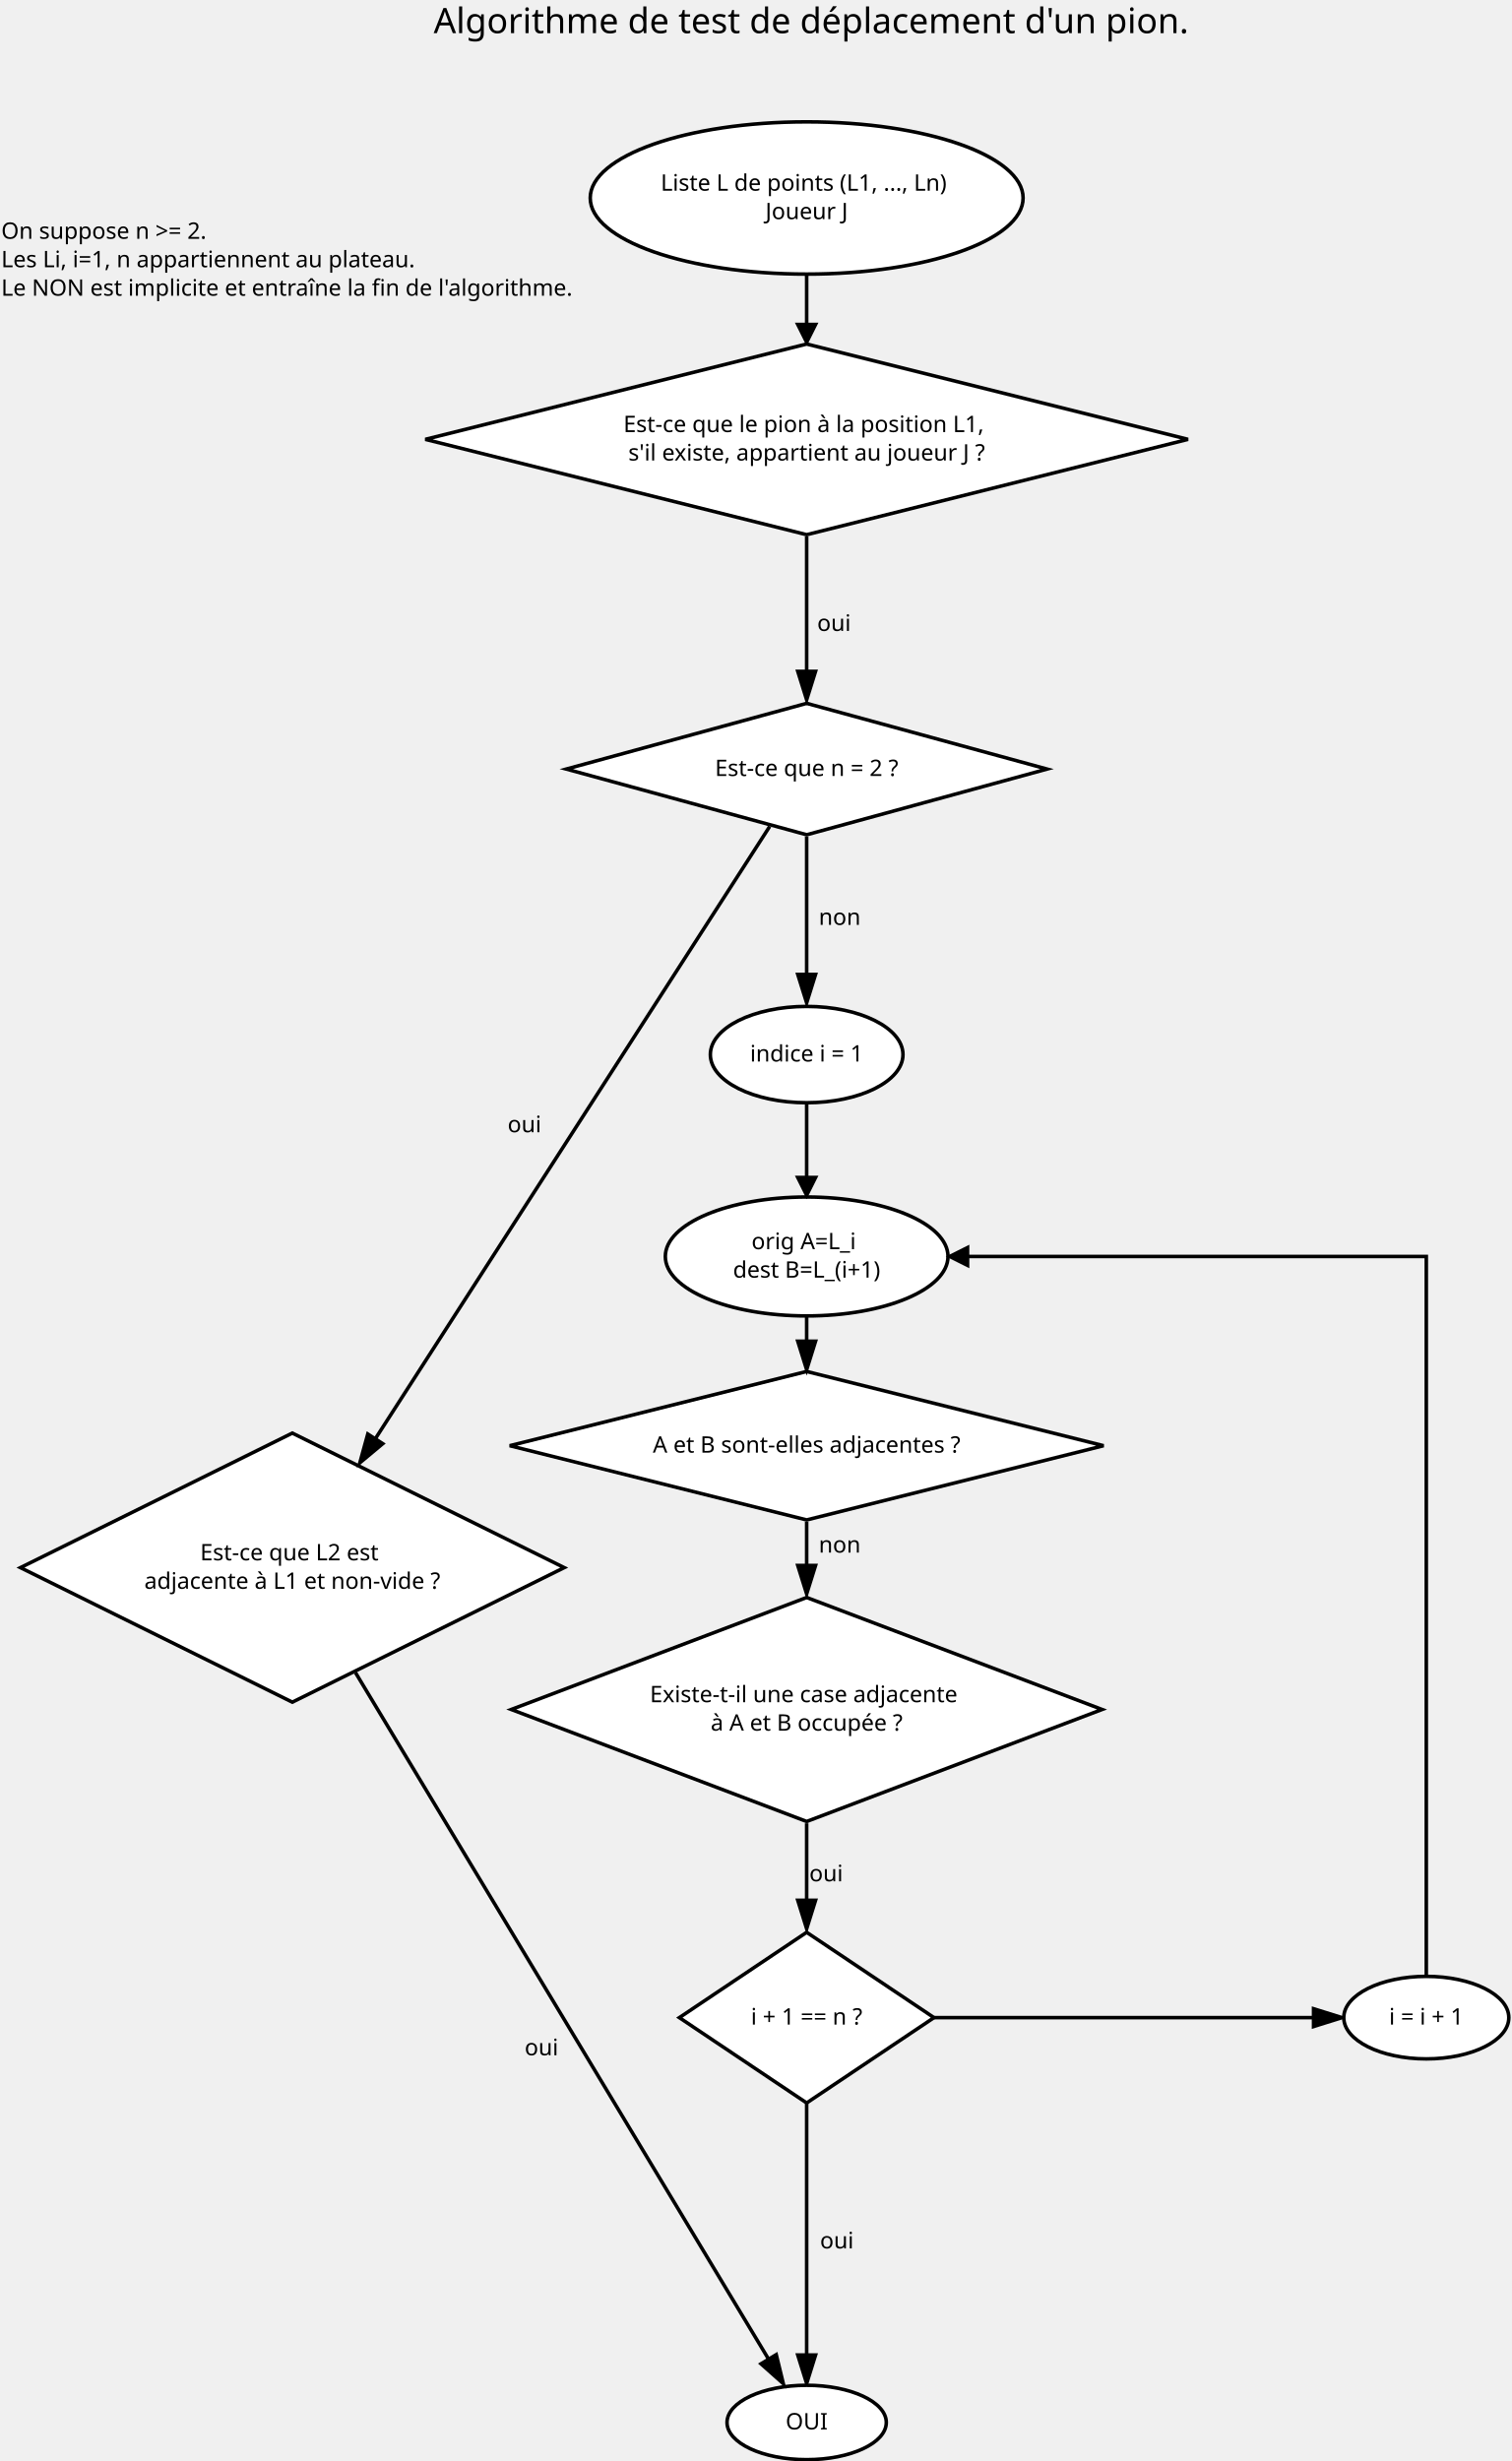
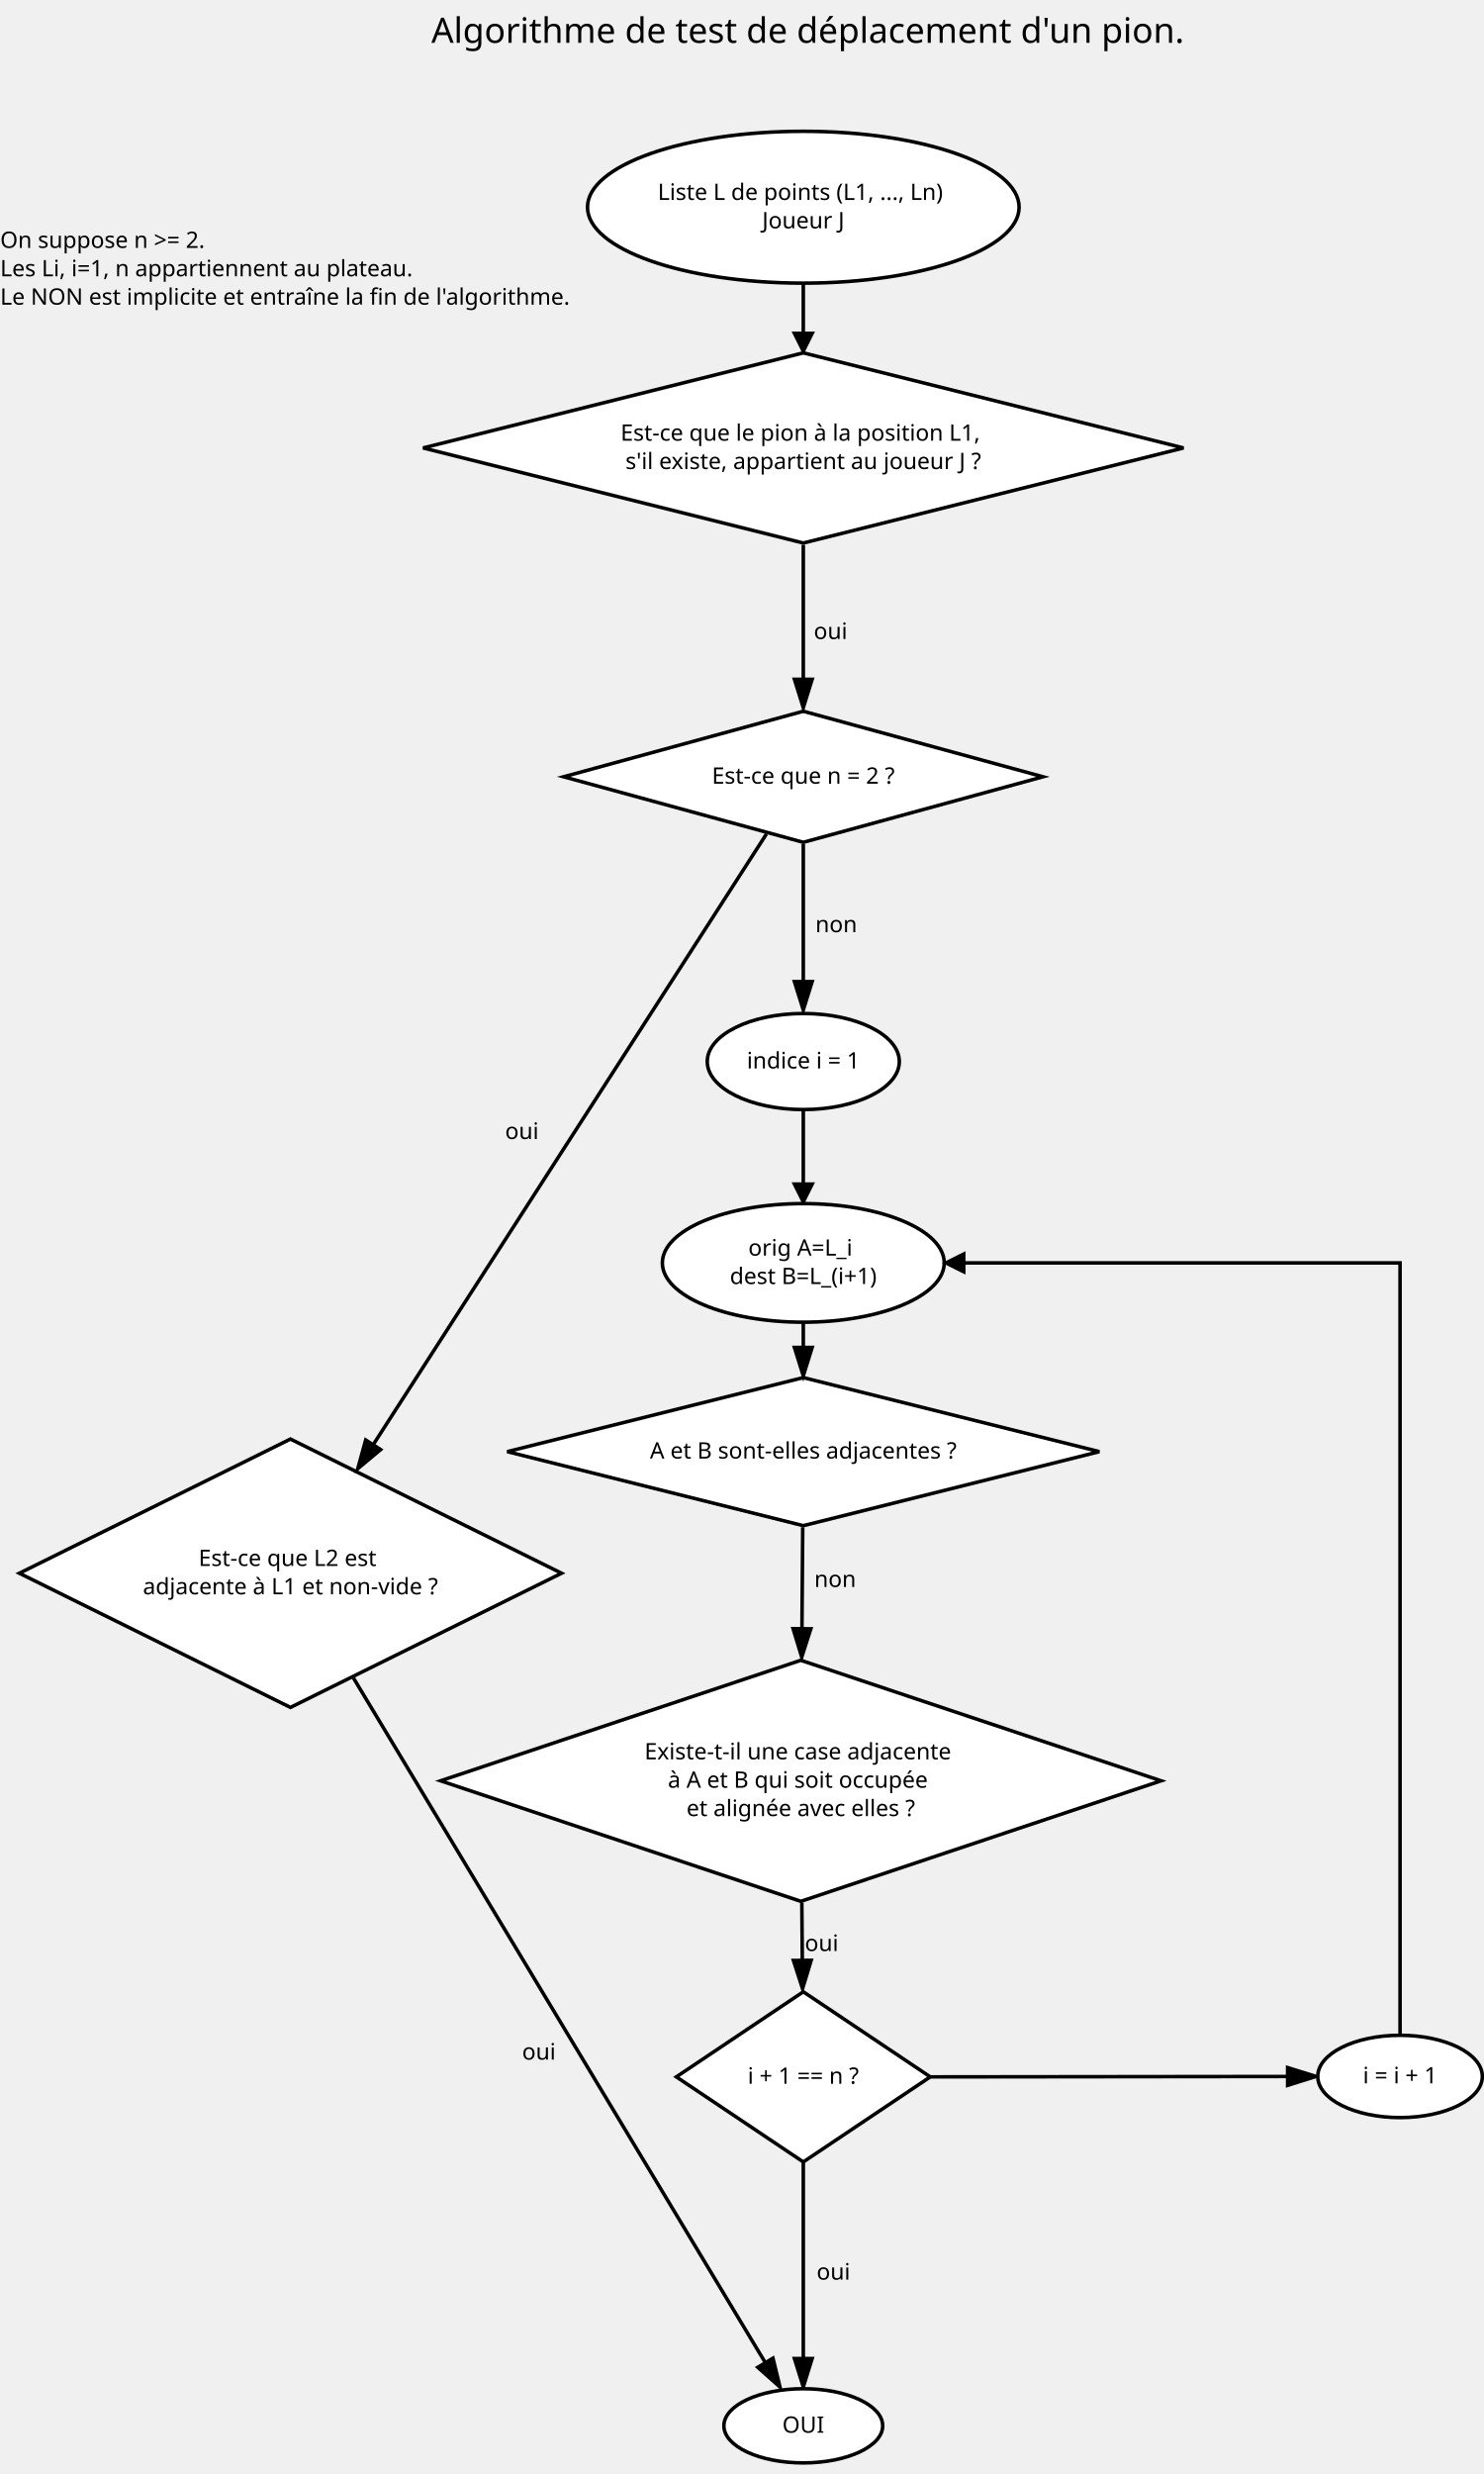
- <svg xmlns="http://www.w3.org/2000/svg" width="43cm" height="70cm" viewBox="-522 -180 849 1384">
+ <svg xmlns="http://www.w3.org/2000/svg" width="42cm" height="70cm" viewBox="-522 -180 837 1384">
  <g>
-     <ellipse style="fill: #ffffff" cx="-68.929" cy="526.605" rx="79.484" ry="33.436" />
-     <ellipse style="fill: none; fill-opacity:0; stroke-width: 2; stroke: #000000" cx="-68.929" cy="526.605" rx="79.484" ry="33.436" />
-     <text font-size="12.8" style="fill: #000000;text-anchor:middle;font-family:sans-serif;font-style:normal;font-weight:normal" x="-68.929" y="522.505">
-       <tspan x="-68.929" y="522.505">orig A=L_i</tspan>
-       <tspan x="-68.929" y="538.505">dest B=L_(i+1)</tspan>
+     <ellipse style="fill: #ffffff" cx="-68.929" cy="526.606" rx="79.484" ry="33.436" />
+     <ellipse style="fill: none; fill-opacity:0; stroke-width: 2; stroke: #000000" cx="-68.929" cy="526.606" rx="79.484" ry="33.436" />
+     <text font-size="12.8" style="fill: #000000;text-anchor:middle;font-family:sans-serif;font-style:normal;font-weight:normal" x="-68.929" y="522.506">
+       <tspan x="-68.929" y="522.506">orig A=L_i</tspan>
+       <tspan x="-68.929" y="538.506">dest B=L_(i+1)</tspan>
    </text>
  </g>
  <g>
    <line style="fill: none; fill-opacity:0; stroke-width: 2; stroke: #000000" x1="-68.929" y1="-25.848" x2="-68.929" y2="2.469" />
    <polygon style="fill: #000000" points="-73.929,2.469 -68.929,12.469 -63.929,2.469 " />
    <polygon style="fill: none; fill-opacity:0; stroke-width: 2; stroke: #000000" points="-73.929,2.469 -68.929,12.469 -63.929,2.469 " />
  </g>
  <g>
    <polygon style="fill: #ffffff" points="-68.929,13.469 145.527,67.083 -68.929,120.697 -283.384,67.083 " />
    <polygon style="fill: none; fill-opacity:0; stroke-width: 2; stroke: #000000" points="-68.929,13.469 145.527,67.083 -68.929,120.697 -283.384,67.083 " />
    <text font-size="12.8" style="fill: #000000;text-anchor:middle;font-family:sans-serif;font-style:normal;font-weight:normal" x="-68.929" y="62.983">
      <tspan x="-68.929" y="62.983">Est-ce que le pion à la position L1,</tspan>
      <tspan x="-68.929" y="78.983">s'il existe, appartient au joueur J ?</tspan>
    </text>
  </g>
  <g>
-     <line style="fill: none; fill-opacity:0; stroke-width: 2; stroke: #000000" x1="-68.929" y1="367.986" x2="-68.929" y2="290.451" />
+     <line style="fill: none; fill-opacity:0; stroke-width: 2; stroke: #000000" x1="-68.929" y1="367.986" x2="-68.928" y2="290.451" />
    <polygon style="fill: #000000" points="-73.929,367.986 -68.929,383.986 -63.929,367.986 " />
    <polygon style="fill: none; fill-opacity:0; stroke-width: 2; stroke: #000000" points="-73.929,367.986 -68.929,383.986 -63.929,367.986 " />
    <text font-size="12.8" style="fill: #000000;text-anchor:middle;font-family:sans-serif;font-style:normal;font-weight:normal" x="-50.352" y="340.144">non</text>
  </g>
  <g>
-     <polygon style="fill: #ffffff" points="-68.929,591.28 98.052,633.025 -68.929,674.77 -235.909,633.025 " />
-     <polygon style="fill: none; fill-opacity:0; stroke-width: 2; stroke: #000000" points="-68.929,591.28 98.052,633.025 -68.929,674.77 -235.909,633.025 " />
-     <text font-size="12.8" style="fill: #000000;text-anchor:middle;font-family:sans-serif;font-style:normal;font-weight:normal" x="-68.929" y="636.925">
-       <tspan x="-68.929" y="636.925">A et B sont-elles adjacentes ?</tspan>
+     <polygon style="fill: #ffffff" points="-68.93,591.28 98.051,633.025 -68.93,674.77 -235.91,633.025 " />
+     <polygon style="fill: none; fill-opacity:0; stroke-width: 2; stroke: #000000" points="-68.93,591.28 98.051,633.025 -68.93,674.77 -235.91,633.025 " />
+     <text font-size="12.8" style="fill: #000000;text-anchor:middle;font-family:sans-serif;font-style:normal;font-weight:normal" x="-68.93" y="636.925">
+       <tspan x="-68.93" y="636.925">A et B sont-elles adjacentes ?</tspan>
    </text>
  </g>
  <g>
-     <polygon style="fill: #ffffff" points="-68.929,718.379 97.206,781.367 -68.929,844.355 -235.064,781.367 " />
-     <polygon style="fill: none; fill-opacity:0; stroke-width: 2; stroke: #000000" points="-68.929,718.379 97.206,781.367 -68.929,844.355 -235.064,781.367 " />
-     <text font-size="12.8" style="fill: #000000;text-anchor:middle;font-family:sans-serif;font-style:normal;font-weight:normal" x="-68.929" y="777.267">
-       <tspan x="-68.929" y="777.267">Existe-t-il une case adjacente</tspan>
-       <tspan x="-68.929" y="793.267">à A et B occupée ?</tspan>
+     <polygon style="fill: #ffffff" points="-70.334,750.678 132.854,818.633 -70.334,886.588 -273.522,818.633 " />
+     <polygon style="fill: none; fill-opacity:0; stroke-width: 2; stroke: #000000" points="-70.334,750.678 132.854,818.633 -70.334,886.588 -273.522,818.633 " />
+     <text font-size="12.8" style="fill: #000000;text-anchor:middle;font-family:sans-serif;font-style:normal;font-weight:normal" x="-70.334" y="806.533">
+       <tspan x="-70.334" y="806.533">Existe-t-il une case adjacente</tspan>
+       <tspan x="-70.334" y="822.533">à A et B qui soit occupée</tspan>
+       <tspan x="-70.334" y="838.533">et alignée avec elles ?</tspan>
    </text>
  </g>
  <g>
-     <line style="fill: none; fill-opacity:0; stroke-width: 2; stroke: #000000" x1="-68.929" y1="700.379" x2="-68.929" y2="675.77" />
-     <polygon style="fill: #000000" points="-73.929,700.379 -68.929,716.379 -63.929,700.379 " />
-     <polygon style="fill: none; fill-opacity:0; stroke-width: 2; stroke: #000000" points="-73.929,700.379 -68.929,716.379 -63.929,700.379 " />
-     <text font-size="12.8" style="fill: #000000;text-anchor:middle;font-family:sans-serif;font-style:normal;font-weight:normal" x="-50.352" y="693.13">non</text>
+     <line style="fill: none; fill-opacity:0; stroke-width: 2; stroke: #000000" x1="-69.685" y1="732.892" x2="-69.252" y2="675.694" />
+     <polygon style="fill: #000000" points="-74.685,732.854 -69.806,748.891 -64.685,732.929 " />
+     <polygon style="fill: none; fill-opacity:0; stroke-width: 2; stroke: #000000" points="-74.685,732.854 -69.806,748.891 -64.685,732.929 " />
+     <text font-size="12.8" style="fill: #000000;text-anchor:middle;font-family:sans-serif;font-style:normal;font-weight:normal" x="-50.956" y="709.348">non</text>
  </g>
  <g>
-     <line style="fill: none; fill-opacity:0; stroke-width: 2; stroke: #000000" x1="-68.929" y1="888.682" x2="-68.929" y2="845.355" />
-     <polygon style="fill: #000000" points="-73.929,888.682 -68.929,904.682 -63.929,888.682 " />
-     <polygon style="fill: none; fill-opacity:0; stroke-width: 2; stroke: #000000" points="-73.929,888.682 -68.929,904.682 -63.929,888.682 " />
-     <text font-size="12.8" style="fill: #000000;text-anchor:middle;font-family:sans-serif;font-style:normal;font-weight:normal" x="-57.973" y="877.994">oui</text>
+     <line style="fill: none; fill-opacity:0; stroke-width: 2; stroke: #000000" x1="-69.482" y1="919.893" x2="-69.755" y2="887.402" />
+     <polygon style="fill: #000000" points="-74.481,919.935 -69.347,935.893 -64.482,919.851 " />
+     <polygon style="fill: none; fill-opacity:0; stroke-width: 2; stroke: #000000" points="-74.481,919.935 -69.347,935.893 -64.482,919.851 " />
+     <text font-size="12.8" style="fill: #000000;text-anchor:middle;font-family:sans-serif;font-style:normal;font-weight:normal" x="-58.591" y="914.624">oui</text>
  </g>
  <g>
    <ellipse style="fill: #ffffff" cx="-68.929" cy="-68.659" rx="121.72" ry="42.811" />
    <ellipse style="fill: none; fill-opacity:0; stroke-width: 2; stroke: #000000" cx="-68.929" cy="-68.659" rx="121.72" ry="42.811" />
    <text font-size="12.8" style="fill: #000000;text-anchor:middle;font-family:sans-serif;font-style:normal;font-weight:normal" x="-68.929" y="-72.759">
      <tspan x="-68.929" y="-72.759">Liste L de points (L1, ..., Ln)</tspan>
      <tspan x="-68.929" y="-56.759">Joueur J</tspan>
    </text>
  </g>
  <text font-size="12.8" style="fill: #000000;text-anchor:start;font-family:sans-serif;font-style:normal;font-weight:normal" x="-68.929" y="-68.659">
    <tspan x="-68.929" y="-68.659" />
  </text>
  <text font-size="12.8" style="fill: #000000;text-anchor:start;font-family:sans-serif;font-style:normal;font-weight:normal" x="-521.894" y="-45.713">
    <tspan x="-521.894" y="-45.713">On suppose n &gt;= 2.</tspan>
    <tspan x="-521.894" y="-29.713">Les Li, i=1, n appartiennent au plateau.</tspan>
    <tspan x="-521.894" y="-13.713">Le NON est implicite et entraîne la fin de l'algorithme.</tspan>
  </text>
  <g>
    <line style="fill: none; fill-opacity:0; stroke-width: 2; stroke: #000000" x1="-68.929" y1="574.28" x2="-68.929" y2="560.042" />
    <polygon style="fill: #000000" points="-73.929,574.28 -68.929,590.28 -63.929,574.28 " />
    <polygon style="fill: none; fill-opacity:0; stroke-width: 2; stroke: #000000" points="-73.929,574.28 -68.929,590.28 -63.929,574.28 " />
  </g>
  <g>
-     <polygon style="fill: #ffffff" points="-68.929,906.682 2.68,954.659 -68.929,1002.64 -140.537,954.659 " />
-     <polygon style="fill: none; fill-opacity:0; stroke-width: 2; stroke: #000000" points="-68.929,906.682 2.68,954.659 -68.929,1002.64 -140.537,954.659 " />
-     <text font-size="12.8" style="fill: #000000;text-anchor:middle;font-family:sans-serif;font-style:normal;font-weight:normal" x="-68.929" y="958.559">
-       <tspan x="-68.929" y="958.559">i + 1 == n ?</tspan>
+     <polygon style="fill: #ffffff" points="-68.929,937.602 2.68,985.578 -68.929,1033.55 -140.537,985.578 " />
+     <polygon style="fill: none; fill-opacity:0; stroke-width: 2; stroke: #000000" points="-68.929,937.602 2.68,985.578 -68.929,1033.55 -140.537,985.578 " />
+     <text font-size="12.8" style="fill: #000000;text-anchor:middle;font-family:sans-serif;font-style:normal;font-weight:normal" x="-68.929" y="989.478">
+       <tspan x="-68.929" y="989.478">i + 1 == n ?</tspan>
    </text>
  </g>
  <g>
-     <line style="fill: none; fill-opacity:0; stroke-width: 2; stroke: #000000" x1="-68.929" y1="1144.41" x2="-68.929" y2="1002.64" />
+     <line style="fill: none; fill-opacity:0; stroke-width: 2; stroke: #000000" x1="-68.929" y1="1144.41" x2="-68.929" y2="1033.55" />
    <polygon style="fill: #000000" points="-73.929,1144.41 -68.929,1160.41 -63.929,1144.41 " />
    <polygon style="fill: none; fill-opacity:0; stroke-width: 2; stroke: #000000" points="-73.929,1144.41 -68.929,1160.41 -63.929,1144.41 " />
-     <text font-size="12.8" style="fill: #000000;text-anchor:middle;font-family:sans-serif;font-style:normal;font-weight:normal" x="-51.949" y="1084.45">oui</text>
+     <text font-size="12.8" style="fill: #000000;text-anchor:middle;font-family:sans-serif;font-style:normal;font-weight:normal" x="-51.949" y="1099.91">oui</text>
  </g>
  <g>
    <ellipse style="fill: #ffffff" cx="-68.929" cy="1182.33" rx="44.786" ry="20.914" />
    <ellipse style="fill: none; fill-opacity:0; stroke-width: 2; stroke: #000000" cx="-68.929" cy="1182.33" rx="44.786" ry="20.914" />
    <text font-size="12.8" style="fill: #000000;text-anchor:middle;font-family:sans-serif;font-style:normal;font-weight:normal" x="-68.929" y="1186.23">
      <tspan x="-68.929" y="1186.23">OUI</tspan>
    </text>
  </g>
  <g>
-     <line style="fill: none; fill-opacity:0; stroke-width: 2; stroke: #000000" x1="216.138" y1="954.659" x2="2.68" y2="954.659" />
-     <polygon style="fill: #000000" points="216.138,959.659 232.138,954.659 216.138,949.659 " />
-     <polygon style="fill: none; fill-opacity:0; stroke-width: 2; stroke: #000000" points="216.138,959.659 232.138,954.659 216.138,949.659 " />
+     <line style="fill: none; fill-opacity:0; stroke-width: 2; stroke: #000000" x1="204.246" y1="985.349" x2="2.68" y2="985.578" />
+     <polygon style="fill: #000000" points="204.252,990.349 220.246,985.331 204.24,980.349 " />
+     <polygon style="fill: none; fill-opacity:0; stroke-width: 2; stroke: #000000" points="204.252,990.349 220.246,985.331 204.24,980.349 " />
  </g>
  <g>
-     <ellipse style="fill: #ffffff" cx="279.546" cy="954.659" rx="46.408" ry="23.204" />
-     <ellipse style="fill: none; fill-opacity:0; stroke-width: 2; stroke: #000000" cx="279.546" cy="954.659" rx="46.408" ry="23.204" />
-     <text font-size="12.8" style="fill: #000000;text-anchor:middle;font-family:sans-serif;font-style:normal;font-weight:normal" x="279.546" y="958.559">
-       <tspan x="279.546" y="958.559">i = i + 1</tspan>
+     <ellipse style="fill: #ffffff" cx="267.654" cy="985.33" rx="46.408" ry="23.204" />
+     <ellipse style="fill: none; fill-opacity:0; stroke-width: 2; stroke: #000000" cx="267.654" cy="985.33" rx="46.408" ry="23.204" />
+     <text font-size="12.8" style="fill: #000000;text-anchor:middle;font-family:sans-serif;font-style:normal;font-weight:normal" x="267.654" y="989.23">
+       <tspan x="267.654" y="989.23">i = i + 1</tspan>
    </text>
  </g>
  <g>
-     <polyline style="fill: none; fill-opacity:0; stroke-width: 2; stroke: #000000" points="279.546,931.455 279.546,526.605 21.555,526.605 " />
-     <polygon style="fill: #000000" points="21.555,521.605 11.555,526.605 21.555,531.605 " />
-     <polygon style="fill: none; fill-opacity:0; stroke-width: 2; stroke: #000000" points="21.555,521.605 11.555,526.605 21.555,531.605 " />
+     <polyline style="fill: none; fill-opacity:0; stroke-width: 2; stroke: #000000" points="267.654,962.126 267.654,526.606 21.555,526.606 " />
+     <polygon style="fill: #000000" points="21.555,521.606 11.555,526.606 21.555,531.606 " />
+     <polygon style="fill: none; fill-opacity:0; stroke-width: 2; stroke: #000000" points="21.555,521.606 11.555,526.606 21.555,531.606 " />
  </g>
  <g>
    <ellipse style="fill: #ffffff" cx="-68.929" cy="413.064" rx="54.164" ry="27.082" />
    <ellipse style="fill: none; fill-opacity:0; stroke-width: 2; stroke: #000000" cx="-68.929" cy="413.064" rx="54.164" ry="27.082" />
    <text font-size="12.8" style="fill: #000000;text-anchor:middle;font-family:sans-serif;font-style:normal;font-weight:normal" x="-68.929" y="416.964">
      <tspan x="-68.929" y="416.964">indice i = 1</tspan>
    </text>
  </g>
  <g>
-     <line style="fill: none; fill-opacity:0; stroke-width: 2; stroke: #000000" x1="-68.929" y1="440.146" x2="-68.929" y2="482.169" />
-     <polygon style="fill: #000000" points="-73.929,482.169 -68.929,492.169 -63.929,482.169 " />
-     <polygon style="fill: none; fill-opacity:0; stroke-width: 2; stroke: #000000" points="-73.929,482.169 -68.929,492.169 -63.929,482.169 " />
+     <line style="fill: none; fill-opacity:0; stroke-width: 2; stroke: #000000" x1="-68.929" y1="440.146" x2="-68.929" y2="482.17" />
+     <polygon style="fill: #000000" points="-73.929,482.17 -68.929,492.17 -63.929,482.17 " />
+     <polygon style="fill: none; fill-opacity:0; stroke-width: 2; stroke: #000000" points="-73.929,482.17 -68.929,492.17 -63.929,482.17 " />
  </g>
  <text font-size="19.756" style="fill: #000000;text-anchor:start;font-family:sans-serif;font-style:normal;font-weight:normal" x="-278.7" y="-161.363">
    <tspan x="-278.7" y="-161.363">Algorithme de test de déplacement d'un pion.</tspan>
  </text>
  <g>
-     <polygon style="fill: #ffffff" points="-358.185,625.935 -205.282,701.591 -358.185,777.248 -511.088,701.591 " />
-     <polygon style="fill: none; fill-opacity:0; stroke-width: 2; stroke: #000000" points="-358.185,625.935 -205.282,701.591 -358.185,777.248 -511.088,701.591 " />
-     <text font-size="12.8" style="fill: #000000;text-anchor:middle;font-family:sans-serif;font-style:normal;font-weight:normal" x="-358.185" y="697.491">
-       <tspan x="-358.185" y="697.491">Est-ce que L2 est</tspan>
-       <tspan x="-358.185" y="713.491"> adjacente à L1 et non-vide ?</tspan>
+     <polygon style="fill: #ffffff" points="-358.185,625.934 -205.283,701.59 -358.185,777.247 -511.088,701.59 " />
+     <polygon style="fill: none; fill-opacity:0; stroke-width: 2; stroke: #000000" points="-358.185,625.934 -205.283,701.59 -358.185,777.247 -511.088,701.59 " />
+     <text font-size="12.8" style="fill: #000000;text-anchor:middle;font-family:sans-serif;font-style:normal;font-weight:normal" x="-358.185" y="697.49">
+       <tspan x="-358.185" y="697.49">Est-ce que L2 est</tspan>
+       <tspan x="-358.185" y="713.49"> adjacente à L1 et non-vide ?</tspan>
    </text>
  </g>
  <g>
-     <polygon style="fill: #ffffff" points="-68.929,215.542 66.255,252.497 -68.929,289.451 -204.112,252.497 " />
-     <polygon style="fill: none; fill-opacity:0; stroke-width: 2; stroke: #000000" points="-68.929,215.542 66.255,252.497 -68.929,289.451 -204.112,252.497 " />
-     <text font-size="12.8" style="fill: #000000;text-anchor:middle;font-family:sans-serif;font-style:normal;font-weight:normal" x="-68.929" y="256.397">
-       <tspan x="-68.929" y="256.397">Est-ce que n = 2 ?</tspan>
+     <polygon style="fill: #ffffff" points="-68.928,215.542 66.255,252.497 -68.928,289.452 -204.112,252.497 " />
+     <polygon style="fill: none; fill-opacity:0; stroke-width: 2; stroke: #000000" points="-68.928,215.542 66.255,252.497 -68.928,289.452 -204.112,252.497 " />
+     <text font-size="12.8" style="fill: #000000;text-anchor:middle;font-family:sans-serif;font-style:normal;font-weight:normal" x="-68.928" y="256.397">
+       <tspan x="-68.928" y="256.397">Est-ce que n = 2 ?</tspan>
    </text>
  </g>
  <g>
-     <line style="fill: none; fill-opacity:0; stroke-width: 2; stroke: #000000" x1="-68.929" y1="197.542" x2="-68.929" y2="121.697" />
-     <polygon style="fill: #000000" points="-73.929,197.542 -68.929,213.542 -63.929,197.542 " />
-     <polygon style="fill: none; fill-opacity:0; stroke-width: 2; stroke: #000000" points="-73.929,197.542 -68.929,213.542 -63.929,197.542 " />
+     <line style="fill: none; fill-opacity:0; stroke-width: 2; stroke: #000000" x1="-68.928" y1="197.542" x2="-68.929" y2="121.697" />
+     <polygon style="fill: #000000" points="-73.928,197.542 -68.928,213.542 -63.928,197.542 " />
+     <polygon style="fill: none; fill-opacity:0; stroke-width: 2; stroke: #000000" points="-73.928,197.542 -68.928,213.542 -63.928,197.542 " />
    <text font-size="12.8" style="fill: #000000;text-anchor:middle;font-family:sans-serif;font-style:normal;font-weight:normal" x="-53.547" y="174.832">oui</text>
  </g>
  <g>
-     <line style="fill: none; fill-opacity:0; stroke-width: 2; stroke: #000000" x1="-311.543" y1="629.175" x2="-89.713" y2="284.766" />
-     <polygon style="fill: #000000" points="-315.746,626.468 -320.206,642.626 -307.339,631.883 " />
-     <polygon style="fill: none; fill-opacity:0; stroke-width: 2; stroke: #000000" points="-315.746,626.468 -320.206,642.626 -307.339,631.883 " />
-     <text font-size="12.8" style="fill: #000000;text-anchor:middle;font-family:sans-serif;font-style:normal;font-weight:normal" x="-227.643" y="456.741">oui</text>
+     <line style="fill: none; fill-opacity:0; stroke-width: 2; stroke: #000000" x1="-311.543" y1="629.174" x2="-89.713" y2="284.766" />
+     <polygon style="fill: #000000" points="-315.746,626.467 -320.207,642.626 -307.339,631.882 " />
+     <polygon style="fill: none; fill-opacity:0; stroke-width: 2; stroke: #000000" points="-315.746,626.467 -320.207,642.626 -307.339,631.882 " />
+     <text font-size="12.8" style="fill: #000000;text-anchor:middle;font-family:sans-serif;font-style:normal;font-weight:normal" x="-227.644" y="456.742">oui</text>
  </g>
  <g>
-     <line style="fill: none; fill-opacity:0; stroke-width: 2; stroke: #000000" x1="-90.321" y1="1146.77" x2="-322.641" y2="760.663" />
+     <line style="fill: none; fill-opacity:0; stroke-width: 2; stroke: #000000" x1="-90.321" y1="1146.77" x2="-322.642" y2="760.663" />
    <polygon style="fill: #000000" points="-94.605,1149.35 -82.072,1160.48 -86.037,1144.19 " />
    <polygon style="fill: none; fill-opacity:0; stroke-width: 2; stroke: #000000" points="-94.605,1149.35 -82.072,1160.48 -86.037,1144.19 " />
-     <text font-size="12.8" style="fill: #000000;text-anchor:middle;font-family:sans-serif;font-style:normal;font-weight:normal" x="-218.06" y="975.837">oui</text>
+     <text font-size="12.8" style="fill: #000000;text-anchor:middle;font-family:sans-serif;font-style:normal;font-weight:normal" x="-218.06" y="975.838">oui</text>
  </g>
</svg>
